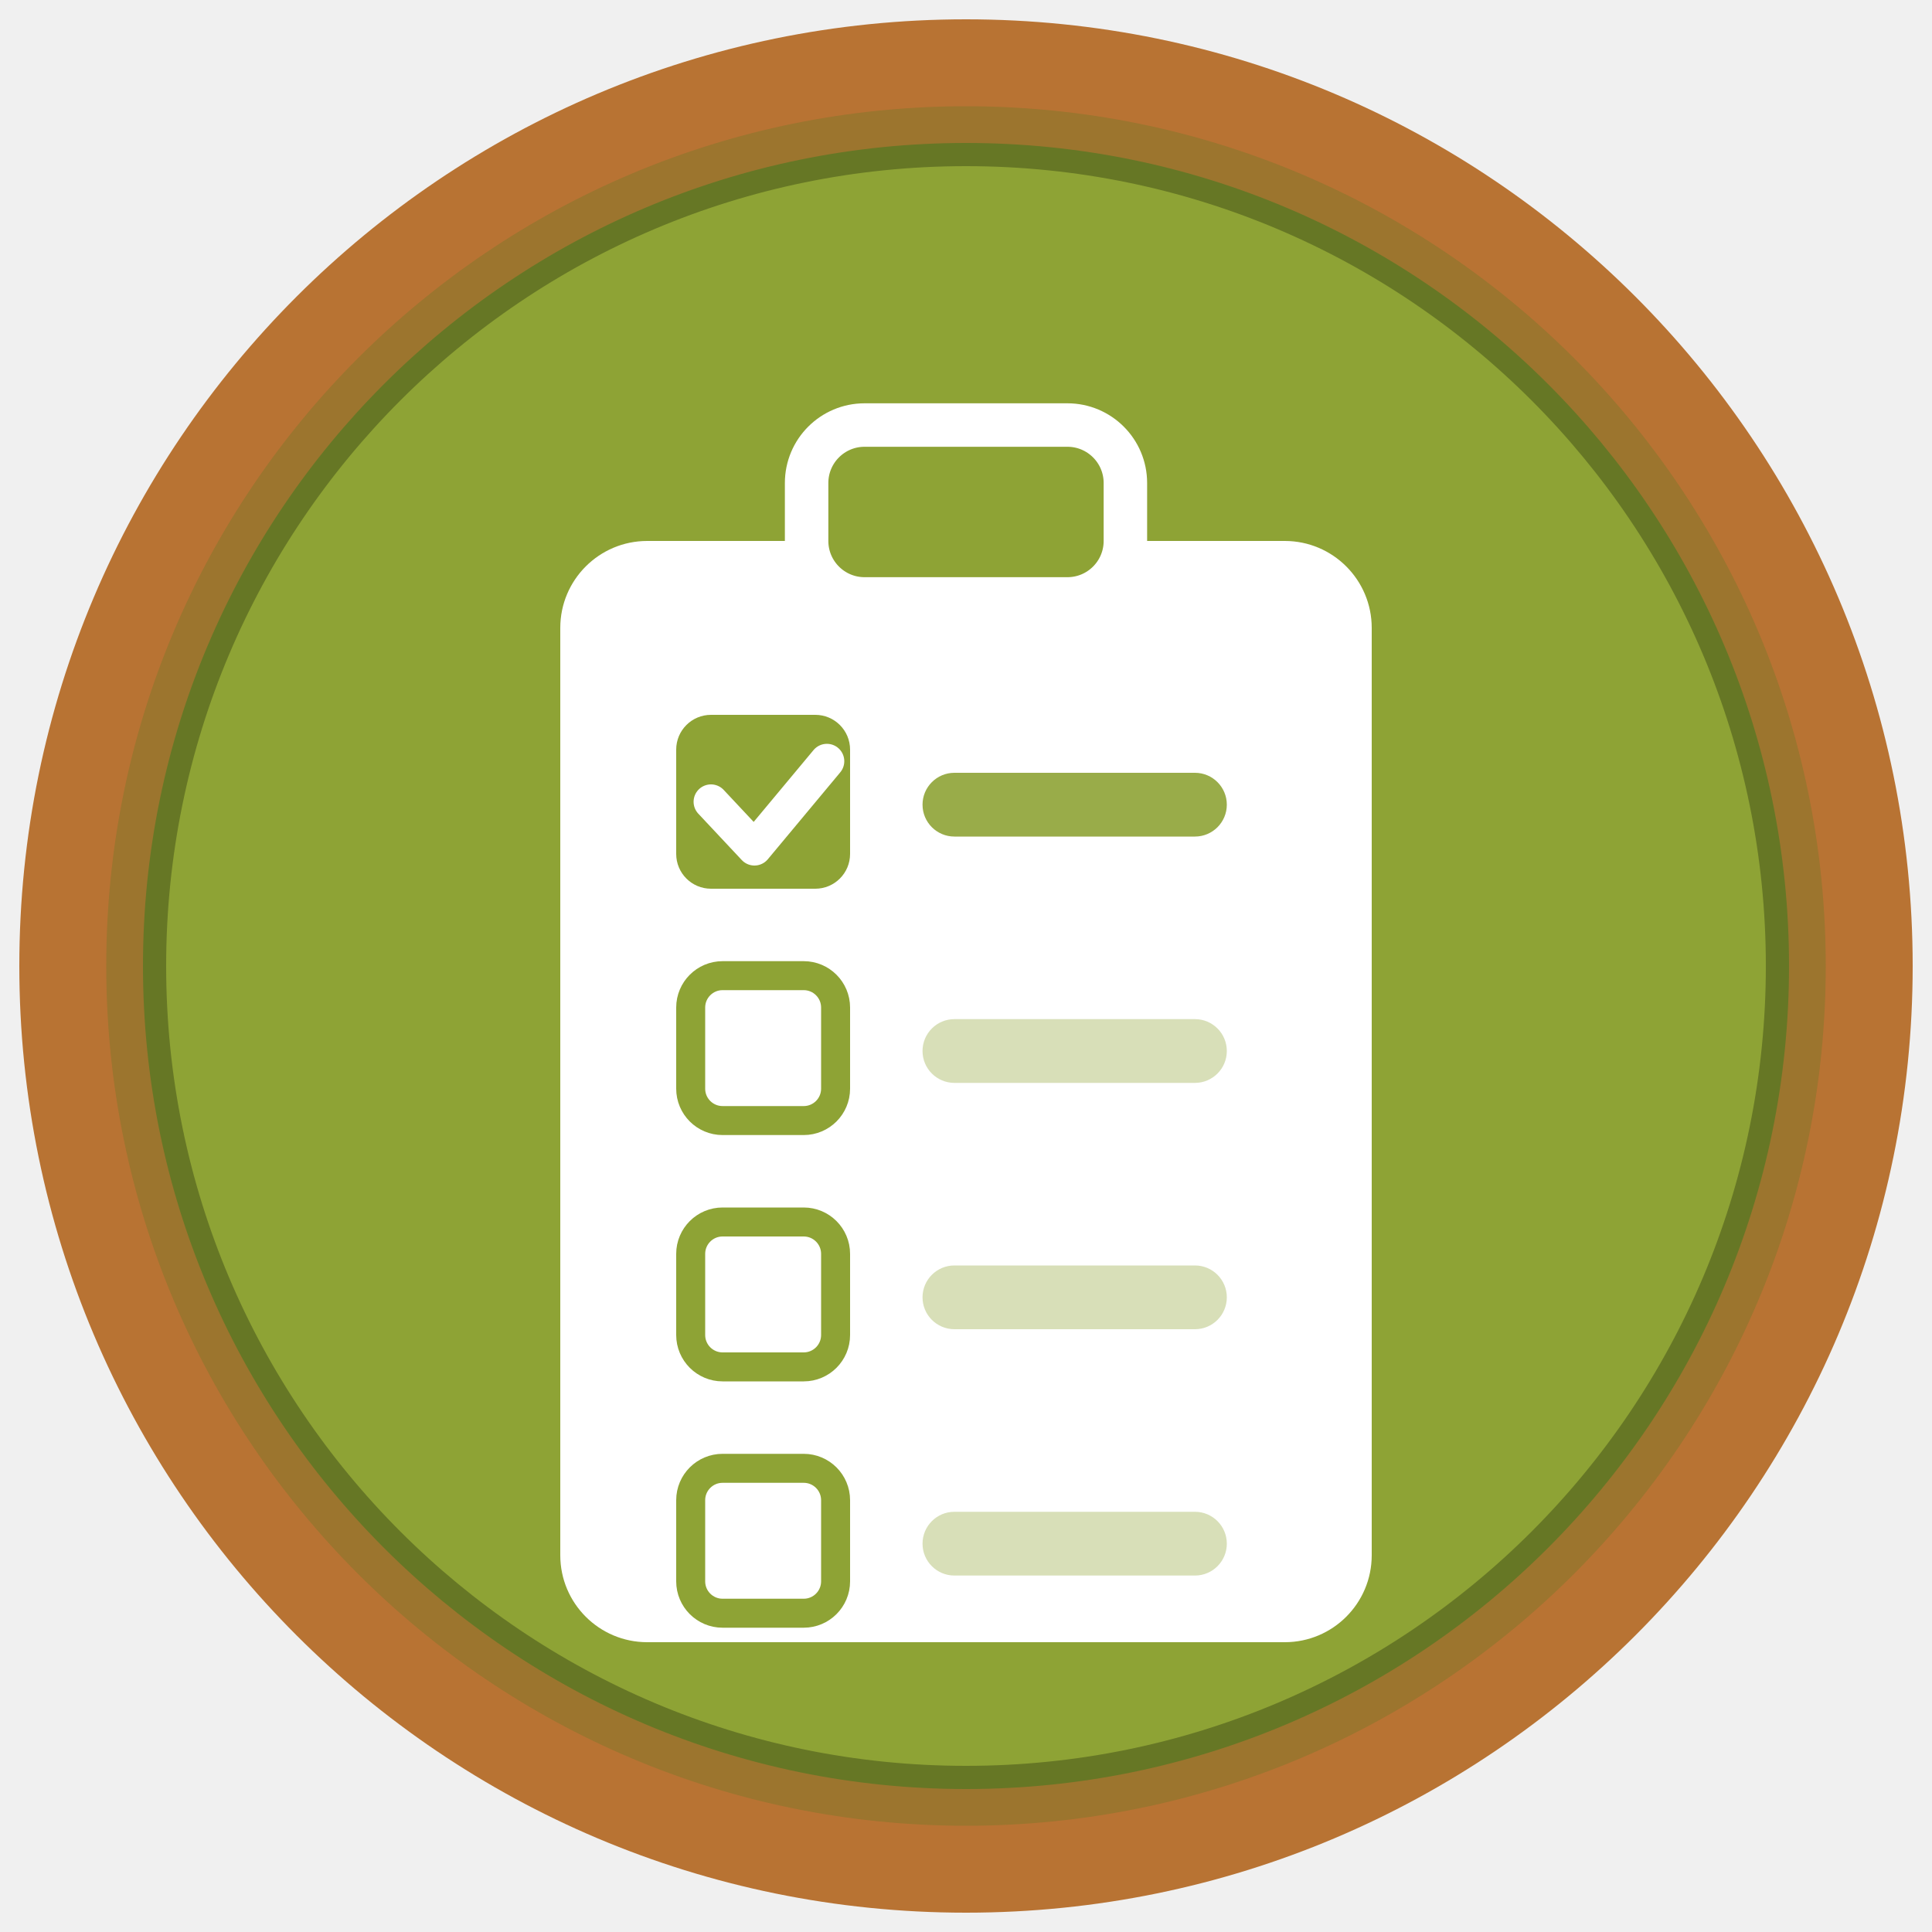
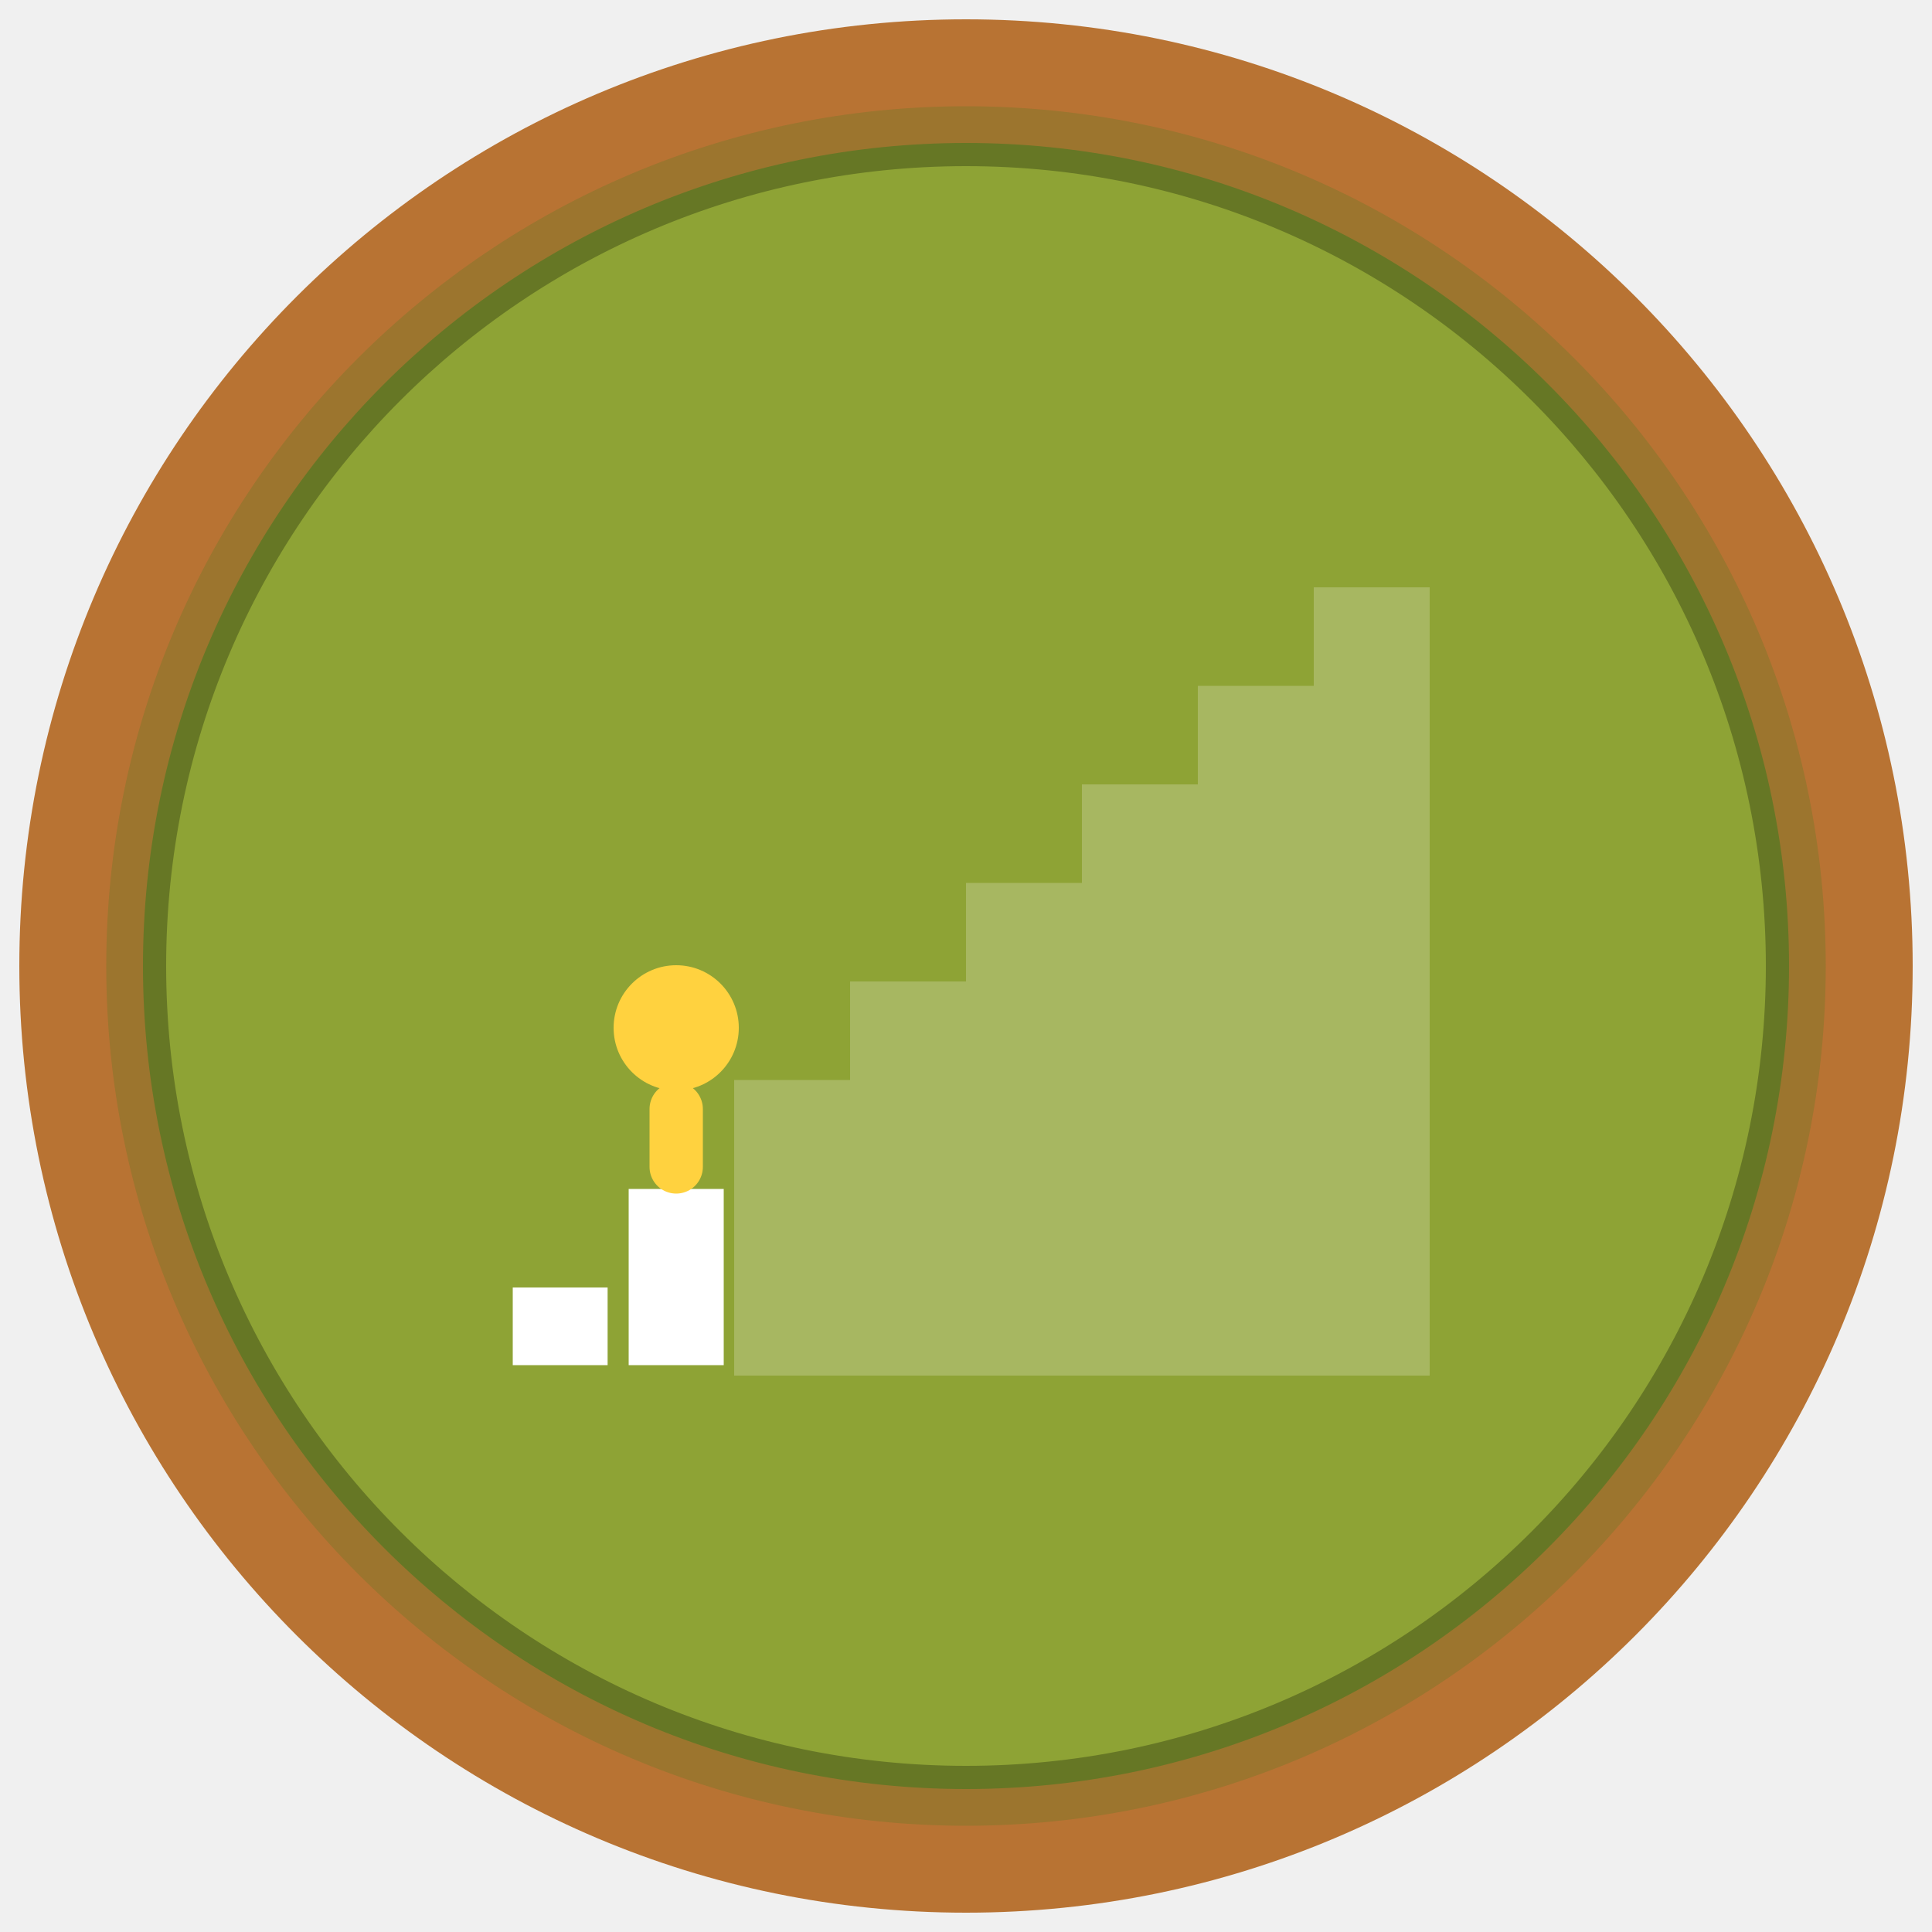
<svg xmlns="http://www.w3.org/2000/svg" viewBox="-100 -100 200 200" width="400" height="400">
  <circle r="98" fill="#B87333" />
  <circle r="89" fill="#667725" opacity=".35" />
  <circle r="84" fill="#8EA335" />
  <circle r="84" fill="none" stroke="#667725" stroke-width="2.4" />
-   <g transform="translate(0 4) scale(1.5)">
-     <rect x="-28" y="-32" width="56" height="76" rx="6" fill="#FFFFFF" />
-     <rect x="-11" y="-40" width="22" height="12" rx="4" fill="#8EA335" stroke="#FFFFFF" stroke-width="3" />
-     <rect x="-20" y="-20" width="12" height="12" rx="2.4" fill="#8EA335" />
-     <path d="M-17.6,-14 l3,3.2 l5,-6" stroke="#FFFFFF" stroke-width="2.4" fill="none" stroke-linecap="round" stroke-linejoin="round" />
-     <rect x="-3" y="-16" width="21" height="4.4" rx="2.2" fill="#8EA335" opacity="0.9" />
-     <rect x="-19" y="-2" width="10" height="10" rx="2.2" fill="none" stroke="#8EA335" stroke-width="2" />
-     <rect x="-3" y="1" width="21" height="4.4" rx="2.2" fill="#8EA335" opacity="0.35" />
-     <rect x="-19" y="15" width="10" height="10" rx="2.2" fill="none" stroke="#8EA335" stroke-width="2" />
-     <rect x="-3" y="18" width="21" height="4.4" rx="2.2" fill="#8EA335" opacity="0.35" />
-     <rect x="-19" y="32" width="10" height="10" rx="2.2" fill="none" stroke="#8EA335" stroke-width="2" />
-     <rect x="-3" y="35" width="21" height="4.4" rx="2.2" fill="#8EA335" opacity="0.35" />
+   <g transform="translate(0 4) scale(1.2)">
+     <rect x="-40" y="23.5" width="10" height="8.5" fill="#FFFFFF" stroke="#8EA335" stroke-width="1.8" />
+     <rect x="-30" y="15.0" width="10" height="17.0" fill="#FFFFFF" stroke="#8EA335" stroke-width="1.8" />
+     <rect x="-20" y="6.5" width="10" height="25.5" fill="#FFFFFF" opacity=".22" />
+     <rect x="-10" y="-2.0" width="10" height="34.0" fill="#FFFFFF" opacity=".22" />
+     <rect x="0" y="-10.5" width="10" height="42.5" fill="#FFFFFF" opacity=".22" />
+     <rect x="10" y="-19.0" width="10" height="51.0" fill="#FFFFFF" opacity=".22" />
+     <rect x="20" y="-27.5" width="10" height="59.5" fill="#FFFFFF" opacity=".22" />
+     <rect x="30" y="-36.0" width="10" height="68.0" fill="#FFFFFF" opacity=".22" />
+     <circle cx="-25.0" cy="2.0" r="5.4" fill="#FFD23F" />
+     <path d="M-25.0,9.0 V14.0" stroke="#FFD23F" stroke-width="4.6" stroke-linecap="round" />
  </g>
</svg>
